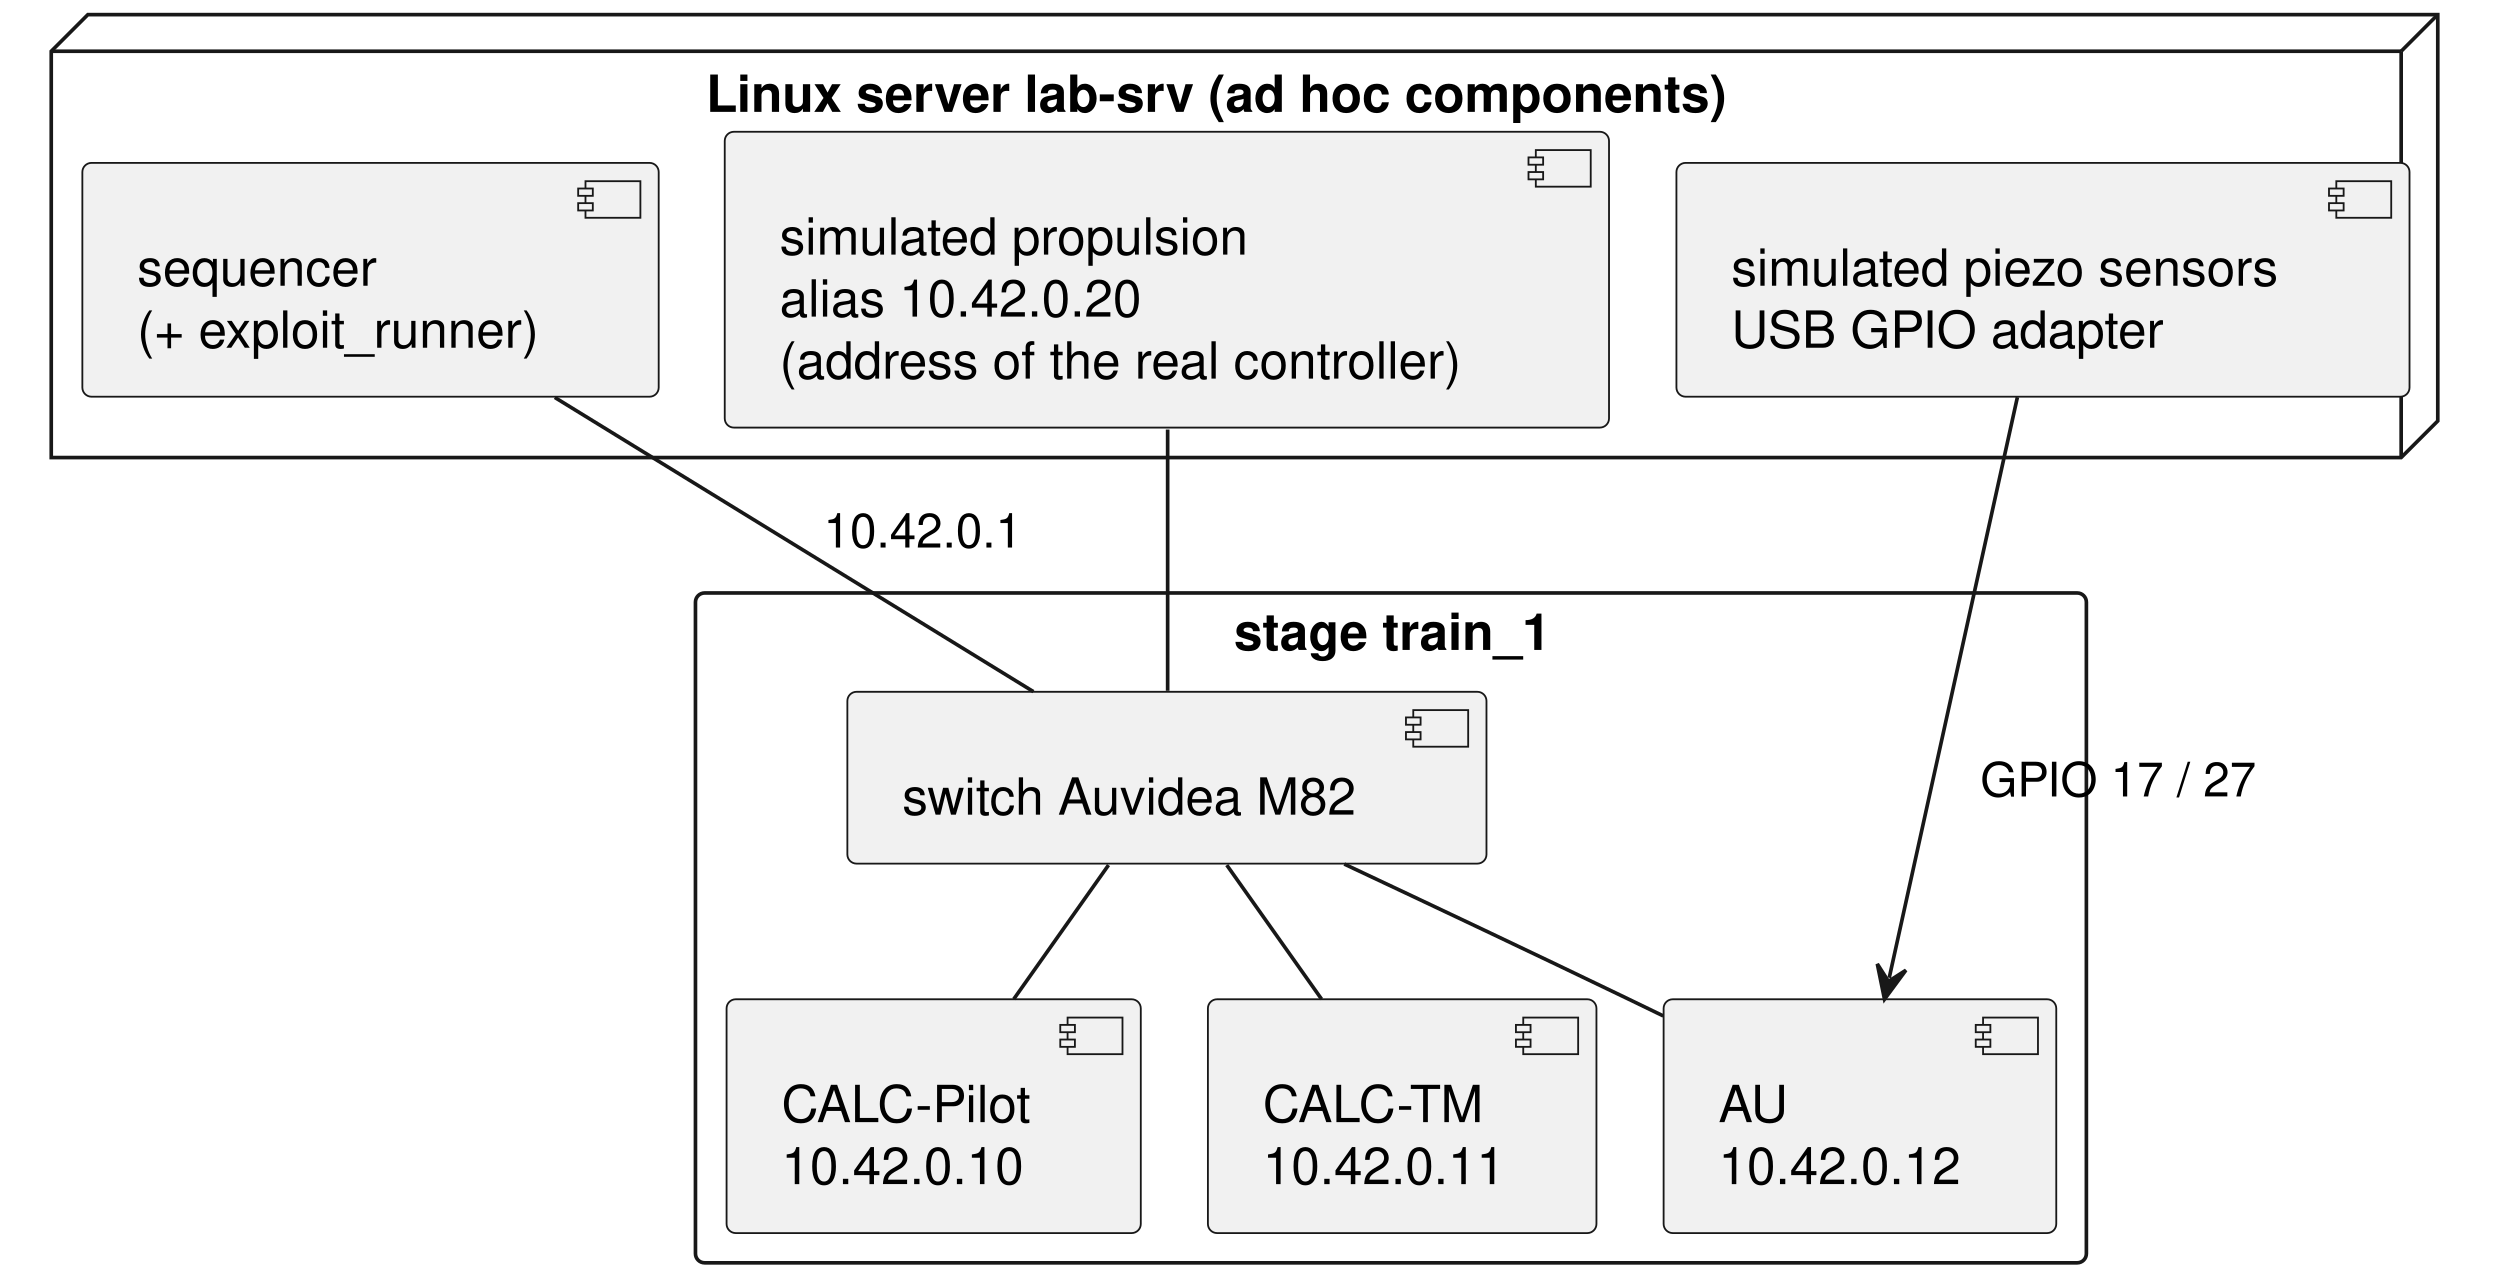
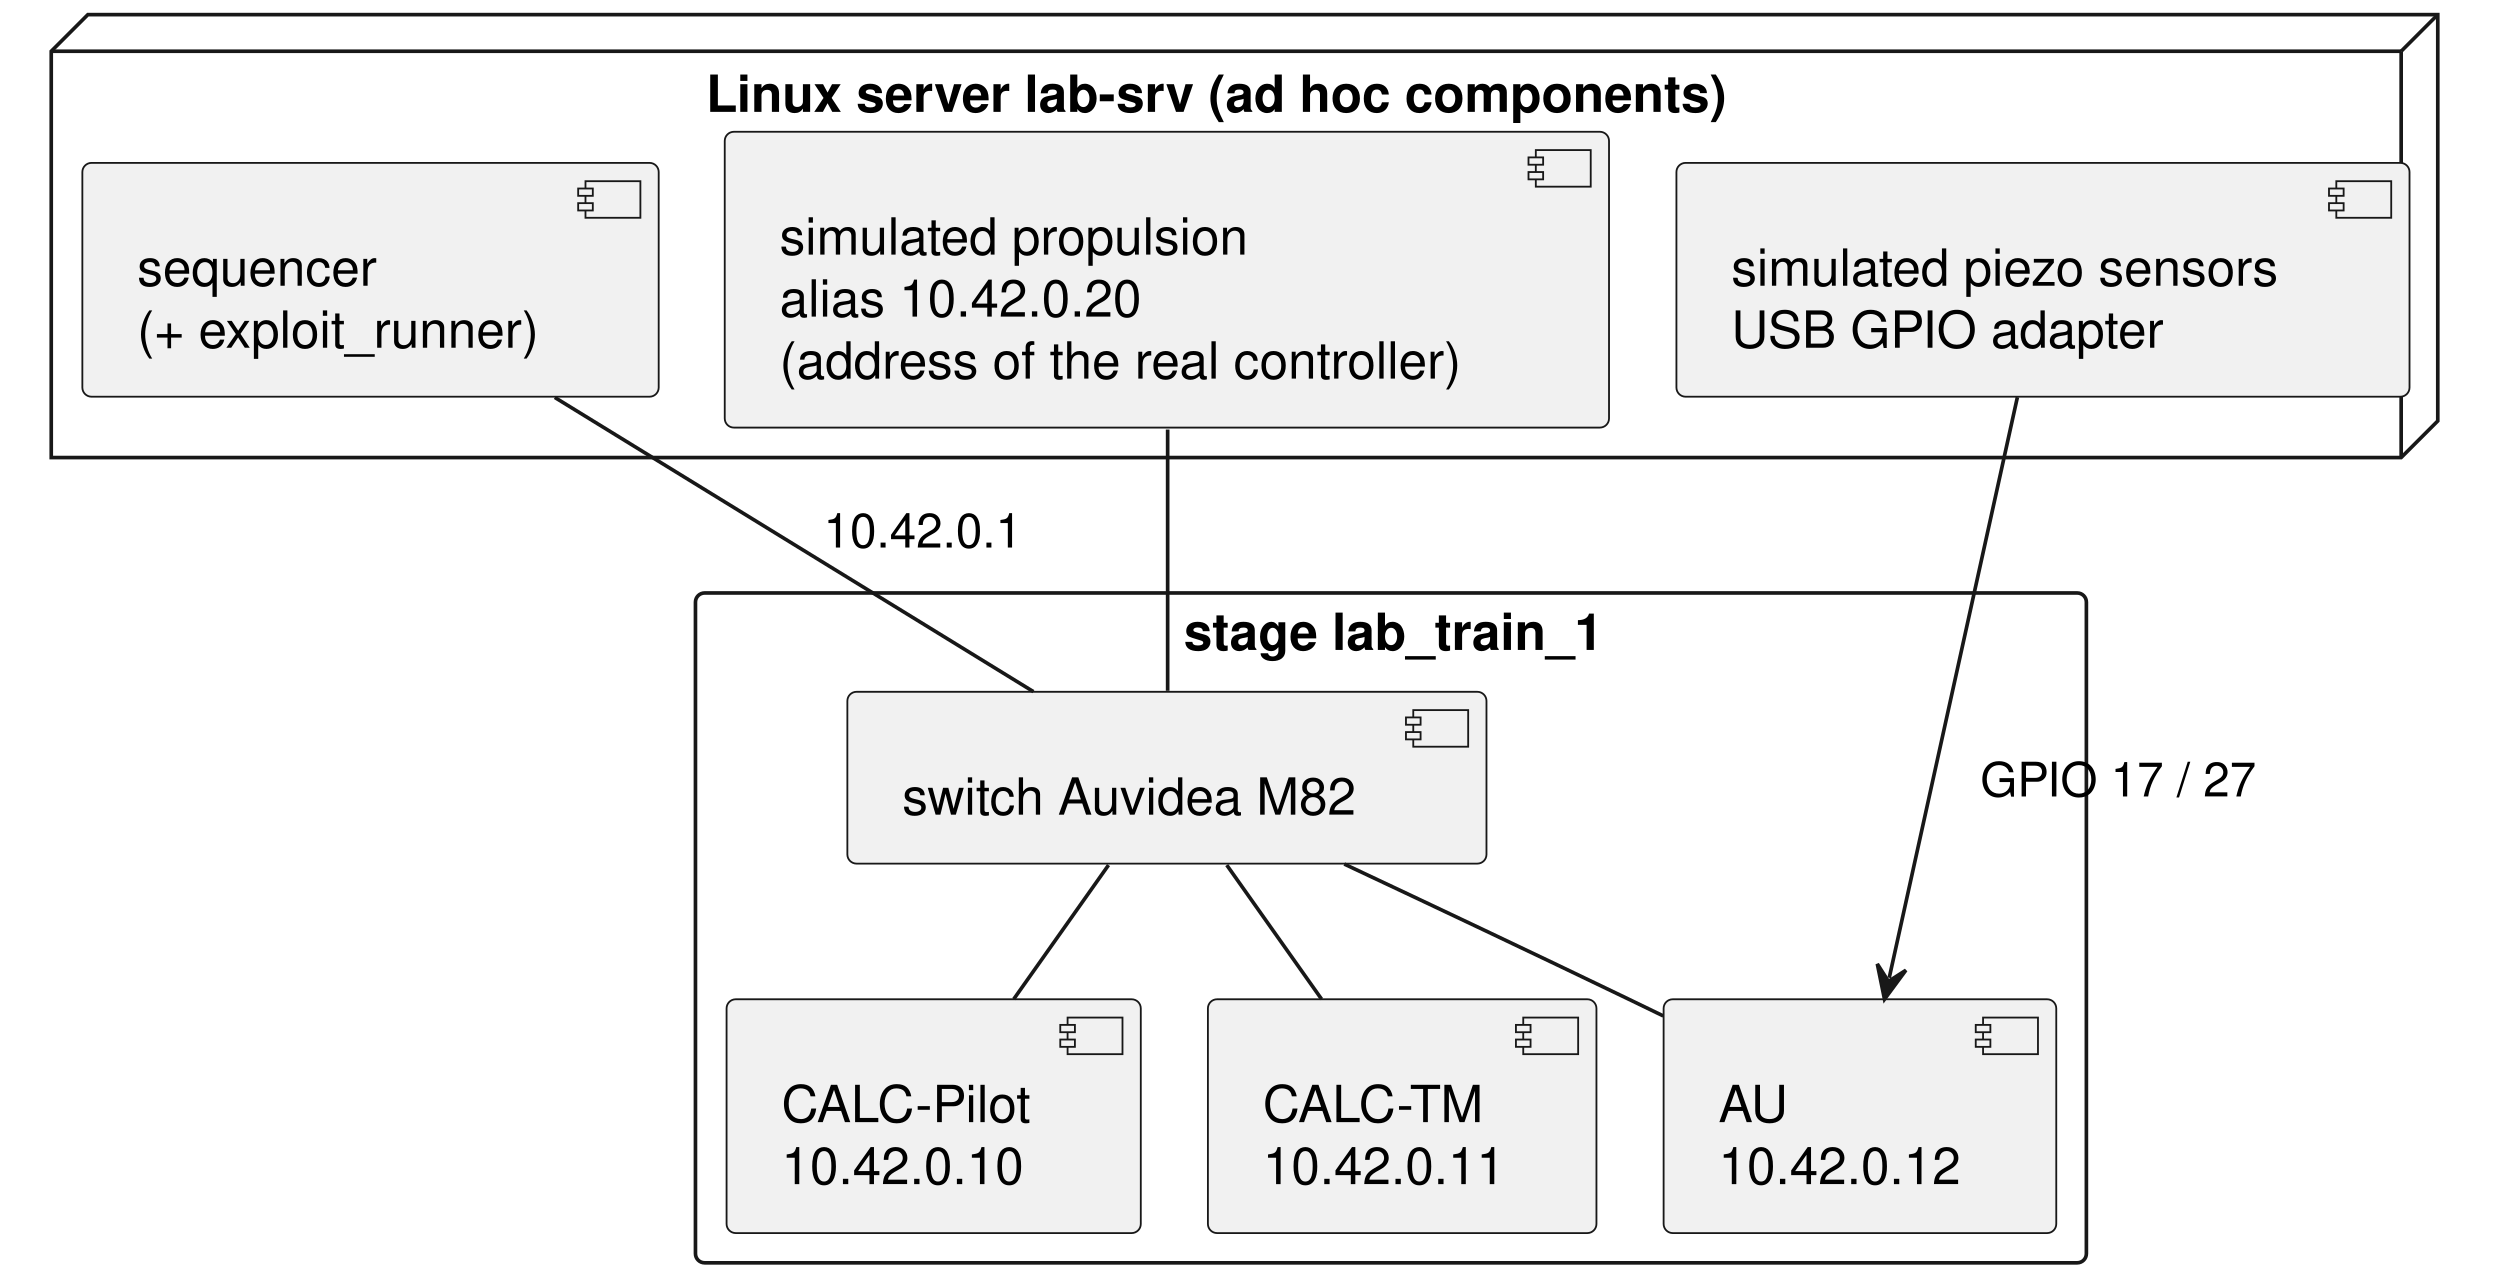
<svg xmlns="http://www.w3.org/2000/svg" contentStyleType="text/css" data-diagram-type="DESCRIPTION" height="351px" preserveAspectRatio="none" style="width:683px;height:351px;background:#FFFFFF;" version="1.1" viewBox="0 0 683 351" width="683px" zoomAndPan="magnify">
  <defs />
  <g>
    <g class="cluster" data-entity="srv" data-source-line="5" data-uid="ent0002" id="cluster_srv">
      <polygon fill="none" points="14,14,24,4,666,4,666,115,656,125,14,125,14,14" style="stroke:#181818;stroke-width:1;" />
      <line style="stroke:#181818;stroke-width:1;" x1="656" x2="666" y1="14" y2="4" />
      <line style="stroke:#181818;stroke-width:1;" x1="14" x2="656" y1="14" y2="14" />
      <line style="stroke:#181818;stroke-width:1;" x1="656" x2="656" y1="14" y2="125" />
      <text fill="#000000" font-family="Helvetica" font-size="14" font-weight="bold" lengthAdjust="spacing" textLength="286.187" x="192.907" y="30.562">Linux server lab-srv (ad hoc components)</text>
    </g>
    <g class="cluster" data-entity="stage" data-source-line="11" data-uid="ent0006" id="cluster_stage">
      <rect fill="none" height="183" rx="2.5" ry="2.5" style="stroke:#181818;stroke-width:1;" width="380" x="190" y="162" />
-       <text fill="#000000" font-family="Helvetica" font-size="14" font-weight="bold" lengthAdjust="spacing" textLength="85.764" x="337.118" y="177.562">stage train_1</text>
+       <text fill="#000000" font-family="Helvetica" font-size="14" font-weight="bold" lengthAdjust="spacing" textLength="113.176" x="323.412" y="177.562">stage lab_train_1</text>
    </g>
    <g class="entity" data-entity="seq" data-source-line="6" data-uid="ent0003" id="entity_seq">
      <rect fill="#F1F1F1" height="63.879" rx="2.5" ry="2.5" style="stroke:#181818;stroke-width:0.5;" width="157.455" x="22.5" y="44.5" />
      <rect fill="#F1F1F1" height="10" style="stroke:#181818;stroke-width:0.5;" width="15" x="159.955" y="49.5" />
      <rect fill="#F1F1F1" height="2" style="stroke:#181818;stroke-width:0.5;" width="4" x="157.955" y="51.5" />
      <rect fill="#F1F1F1" height="2" style="stroke:#181818;stroke-width:0.5;" width="4" x="157.955" y="55.5" />
      <text fill="#000000" font-family="Helvetica" font-size="14" lengthAdjust="spacing" textLength="70.267" x="37.5" y="78.062">sequencer</text>
      <text fill="#000000" font-family="Helvetica" font-size="14" lengthAdjust="spacing" textLength="117.455" x="37.5" y="95.002">(+ exploit_runner)</text>
    </g>
    <g class="entity" data-entity="prop" data-source-line="7" data-uid="ent0004" id="entity_prop">
      <rect fill="#F1F1F1" height="80.818" rx="2.5" ry="2.5" style="stroke:#181818;stroke-width:0.5;" width="241.585" x="198" y="36" />
      <rect fill="#F1F1F1" height="10" style="stroke:#181818;stroke-width:0.5;" width="15" x="419.585" y="41" />
      <rect fill="#F1F1F1" height="2" style="stroke:#181818;stroke-width:0.5;" width="4" x="417.585" y="43" />
      <rect fill="#F1F1F1" height="2" style="stroke:#181818;stroke-width:0.5;" width="4" x="417.585" y="47" />
      <text fill="#000000" font-family="Helvetica" font-size="14" lengthAdjust="spacing" textLength="137.751" x="213" y="69.562">simulated propulsion</text>
      <text fill="#000000" font-family="Helvetica" font-size="14" lengthAdjust="spacing" textLength="104.241" x="213" y="86.502">alias 10.42.0.20</text>
      <text fill="#000000" font-family="Helvetica" font-size="14" lengthAdjust="spacing" textLength="201.585" x="213" y="103.441">(address of the real controller)</text>
    </g>
    <g class="entity" data-entity="piezo" data-source-line="8" data-uid="ent0005" id="entity_piezo">
      <rect fill="#F1F1F1" height="63.879" rx="2.5" ry="2.5" style="stroke:#181818;stroke-width:0.5;" width="200.282" x="458" y="44.5" />
      <rect fill="#F1F1F1" height="10" style="stroke:#181818;stroke-width:0.5;" width="15" x="638.282" y="49.5" />
      <rect fill="#F1F1F1" height="2" style="stroke:#181818;stroke-width:0.5;" width="4" x="636.282" y="51.5" />
      <rect fill="#F1F1F1" height="2" style="stroke:#181818;stroke-width:0.5;" width="4" x="636.282" y="55.5" />
      <text fill="#000000" font-family="Helvetica" font-size="14" lengthAdjust="spacing" textLength="160.282" x="473" y="78.062">simulated piezo sensors</text>
      <text fill="#000000" font-family="Helvetica" font-size="14" lengthAdjust="spacing" textLength="121.167" x="473" y="95.002">USB GPIO adapter</text>
    </g>
    <g class="entity" data-entity="sw" data-source-line="12" data-uid="ent0007" id="entity_sw">
      <rect fill="#F1F1F1" height="46.94" rx="2.5" ry="2.5" style="stroke:#181818;stroke-width:0.5;" width="174.606" x="231.5" y="189" />
      <rect fill="#F1F1F1" height="10" style="stroke:#181818;stroke-width:0.5;" width="15" x="386.106" y="194" />
      <rect fill="#F1F1F1" height="2" style="stroke:#181818;stroke-width:0.5;" width="4" x="384.106" y="196" />
      <rect fill="#F1F1F1" height="2" style="stroke:#181818;stroke-width:0.5;" width="4" x="384.106" y="200" />
      <text fill="#000000" font-family="Helvetica" font-size="14" lengthAdjust="spacing" textLength="134.606" x="246.5" y="222.562">switch Auvidea M82</text>
    </g>
    <g class="entity" data-entity="pilot" data-source-line="13" data-uid="ent0008" id="entity_pilot">
      <rect fill="#F1F1F1" height="63.879" rx="2.5" ry="2.5" style="stroke:#181818;stroke-width:0.5;" width="113.165" x="198.5" y="273" />
      <rect fill="#F1F1F1" height="10" style="stroke:#181818;stroke-width:0.5;" width="15" x="291.665" y="278" />
      <rect fill="#F1F1F1" height="2" style="stroke:#181818;stroke-width:0.5;" width="4" x="289.665" y="280" />
      <rect fill="#F1F1F1" height="2" style="stroke:#181818;stroke-width:0.5;" width="4" x="289.665" y="284" />
      <text fill="#000000" font-family="Helvetica" font-size="14" lengthAdjust="spacing" textLength="73.165" x="213.5" y="306.562">CALC-Pilot</text>
      <text fill="#000000" font-family="Helvetica" font-size="14" lengthAdjust="spacing" textLength="67.566" x="213.5" y="323.502">10.42.0.10</text>
    </g>
    <g class="entity" data-entity="tm" data-source-line="14" data-uid="ent0009" id="entity_tm">
      <rect fill="#F1F1F1" height="63.879" rx="2.5" ry="2.5" style="stroke:#181818;stroke-width:0.5;" width="106.151" x="330" y="273" />
      <rect fill="#F1F1F1" height="10" style="stroke:#181818;stroke-width:0.5;" width="15" x="416.151" y="278" />
      <rect fill="#F1F1F1" height="2" style="stroke:#181818;stroke-width:0.5;" width="4" x="414.151" y="280" />
      <rect fill="#F1F1F1" height="2" style="stroke:#181818;stroke-width:0.5;" width="4" x="414.151" y="284" />
      <text fill="#000000" font-family="Helvetica" font-size="14" lengthAdjust="spacing" textLength="66.151" x="345" y="306.562">CALC-TM</text>
      <text fill="#000000" font-family="Helvetica" font-size="14" lengthAdjust="spacing" textLength="64.429" x="345" y="323.502">10.42.0.11</text>
    </g>
    <g class="entity" data-entity="au" data-source-line="15" data-uid="ent0010" id="entity_au">
      <rect fill="#F1F1F1" height="63.879" rx="2.5" ry="2.5" style="stroke:#181818;stroke-width:0.5;" width="107.272" x="454.5" y="273" />
      <rect fill="#F1F1F1" height="10" style="stroke:#181818;stroke-width:0.5;" width="15" x="541.773" y="278" />
      <rect fill="#F1F1F1" height="2" style="stroke:#181818;stroke-width:0.5;" width="4" x="539.773" y="280" />
      <rect fill="#F1F1F1" height="2" style="stroke:#181818;stroke-width:0.5;" width="4" x="539.773" y="284" />
      <text fill="#000000" font-family="Helvetica" font-size="14" lengthAdjust="spacing" textLength="20.077" x="469.5" y="306.562">AU</text>
      <text fill="#000000" font-family="Helvetica" font-size="14" lengthAdjust="spacing" textLength="67.272" x="469.5" y="323.502">10.42.0.12</text>
    </g>
    <g class="link" data-entity-1="seq" data-entity-2="sw" data-uid="lnk11" id="link_seq_sw">
      <path d="M151.561,108.579 C191.56,133.165 246.463,166.913 282.327,188.958" fill="none" style="stroke:#181818;stroke-width:1;" />
      <text fill="#000000" font-family="Helvetica" font-size="13" lengthAdjust="spacing" textLength="54.539" x="225" y="149.594">10.42.0.1</text>
    </g>
    <g class="link" data-entity-1="prop" data-entity-2="sw" data-uid="lnk12" id="link_prop_sw">
      <path d="M319,117.342 C319,140.64 319,169.213 319,188.732" fill="none" style="stroke:#181818;stroke-width:1;" />
    </g>
    <g class="link" data-entity-1="sw" data-entity-2="pilot" data-uid="lnk13" id="link_sw_pilot">
      <path d="M302.85,236.337 C295,247.438 285.447,260.947 276.947,272.966" fill="none" style="stroke:#181818;stroke-width:1;" />
    </g>
    <g class="link" data-entity-1="sw" data-entity-2="tm" data-uid="lnk14" id="link_sw_tm">
      <path d="M335.15,236.337 C343,247.438 352.553,260.947 361.053,272.966" fill="none" style="stroke:#181818;stroke-width:1;" />
    </g>
    <g class="link" data-entity-1="sw" data-entity-2="au" data-uid="lnk15" id="link_sw_au">
      <path d="M367.251,236.063 C390.751,247.109 419.395,260.656 445,273 C448.075,274.482 451.23,276.011 454.412,277.559" fill="none" style="stroke:#181818;stroke-width:1;" />
    </g>
    <g class="link" data-entity-1="piezo" data-entity-2="au" data-uid="lnk16" id="link_piezo_au">
      <polygon fill="#181818" points="514.845,272.993,520.691,265.067,515.923,268.111,512.879,263.342,514.845,272.993" style="stroke:#181818;stroke-width:1;" />
      <path d="M551.153,108.519 C541.604,151.772 525.685,223.887 516.138,267.134" fill="none" style="stroke:#181818;stroke-width:1;" />
      <text fill="#000000" font-family="Helvetica" font-size="13" lengthAdjust="spacing" textLength="75.017" x="541" y="217.594">GPIO 17 / 27</text>
    </g>
  </g>
</svg>
